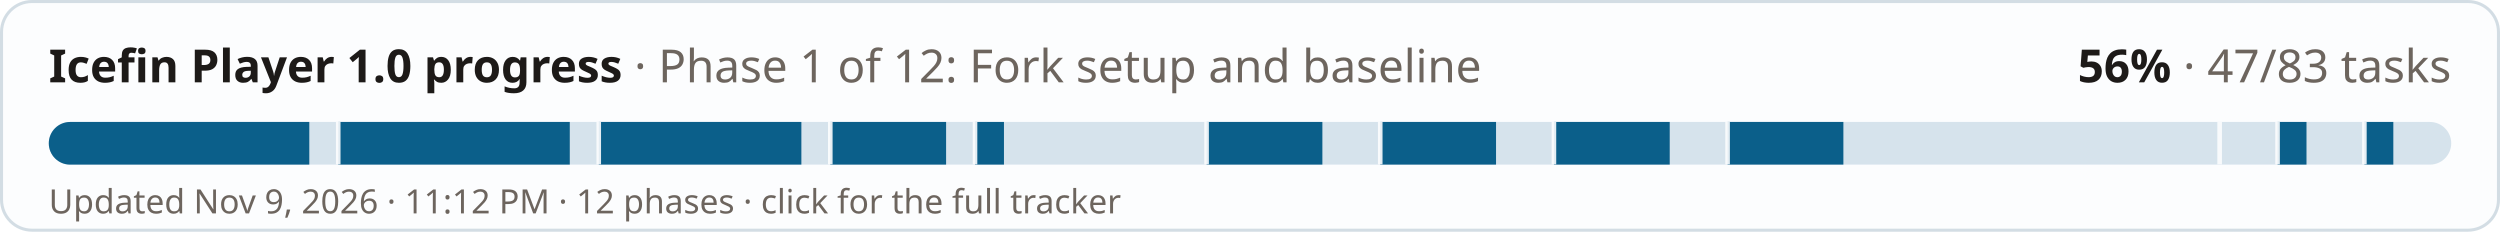
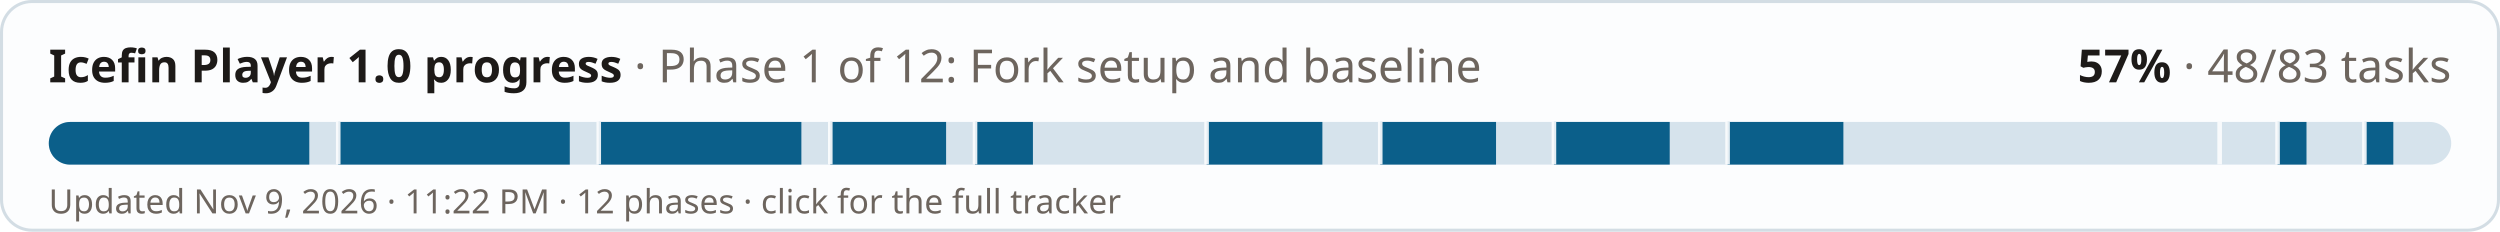
- <svg xmlns="http://www.w3.org/2000/svg" width="820" height="76" viewBox="0 0 820 76" role="img" aria-label="Icefin Player 1.0 progress: 56% (47 of 83 tasks)">
+ <svg xmlns="http://www.w3.org/2000/svg" width="820" height="76" viewBox="0 0 820 76" role="img" aria-label="Icefin Player 1.0 progress: 57% (48 of 83 tasks)">
  <style>
  .bg{fill:#fcfdfe;stroke:#d3dde4} .fg{fill:#1d1a18} .mu{fill:#6d655e} .track{fill:#d6e3ec} .done{fill:#0b5f8a} .full{fill:#2f6b3a} .tick{fill:#fcfdfe;opacity:.9}
  @media (prefers-color-scheme: dark){ .bg{fill:#1a2127;stroke:#2e3a43} .fg{fill:#f1ebe2} .mu{fill:#a99f94} .track{fill:#24384a} .done{fill:#6cb6e4} .full{fill:#6fbf7c} .tick{fill:#1a2127} }
  text{font-family:-apple-system,"Segoe UI",system-ui,"Noto Sans","DejaVu Sans",sans-serif}
</style>
  <rect class="bg" x="0.5" y="0.5" width="819" height="75" rx="10" />
  <text class="fg" x="16" y="27" font-size="15" font-weight="700">Icefin Player 1.0 progress <tspan class="mu" font-weight="400">· Phase 1 of 12: Fork setup and baseline</tspan>
  </text>
-   <text class="fg" x="804" y="27" font-size="15" font-weight="700" text-anchor="end">56% <tspan class="mu" font-weight="400">· 47/83 tasks</tspan>
+   <text class="fg" x="804" y="27" font-size="15" font-weight="700" text-anchor="end">57% <tspan class="mu" font-weight="400">· 48/83 tasks</tspan>
  </text>
  <rect class="track" x="16" y="40" width="788" height="14" rx="7" />
  <clipPath id="c">
    <rect x="16" y="40" width="788" height="14" rx="7" />
  </clipPath>
  <g clip-path="url(#c)">
    <rect class="done" x="16" y="40" width="85.45" height="14" />
    <rect class="done" x="110.94" y="40" width="75.95" height="14" />
    <rect class="done" x="196.39" y="40" width="66.46" height="14" />
    <rect class="done" x="272.34" y="40" width="37.98" height="14" />
-     <rect class="done" x="319.81" y="40" width="9.49" height="14" />
+     <rect class="done" x="319.81" y="40" width="18.99" height="14" />
    <rect class="done" x="395.76" y="40" width="37.98" height="14" />
    <rect class="done" x="452.72" y="40" width="37.98" height="14" />
    <rect class="done" x="509.69" y="40" width="37.98" height="14" />
    <rect class="done" x="566.65" y="40" width="37.98" height="14" />
    <rect class="done" x="747.04" y="40" width="9.49" height="14" />
    <rect class="done" x="775.52" y="40" width="9.49" height="14" />
    <rect class="tick" x="110.19" y="40" width="1.5" height="14" />
    <rect class="tick" x="195.64" y="40" width="1.5" height="14" />
    <rect class="tick" x="271.59" y="40" width="1.5" height="14" />
    <rect class="tick" x="319.06" y="40" width="1.5" height="14" />
    <rect class="tick" x="395.01" y="40" width="1.5" height="14" />
    <rect class="tick" x="451.97" y="40" width="1.5" height="14" />
    <rect class="tick" x="508.94" y="40" width="1.5" height="14" />
    <rect class="tick" x="565.9" y="40" width="1.5" height="14" />
    <rect class="tick" x="727.3" y="40" width="1.5" height="14" />
    <rect class="tick" x="746.29" y="40" width="1.5" height="14" />
    <rect class="tick" x="774.77" y="40" width="1.5" height="14" />
  </g>
-   <text class="mu" x="16" y="70" font-size="11">Updated Nov 9, 2026 · 11:12 PM · 12 phases · click for the full tracker</text>
+   <text class="mu" x="16" y="70" font-size="11">Updated Nov 9, 2026 · 11:22 PM · 12 phases · click for the full tracker</text>
</svg>
